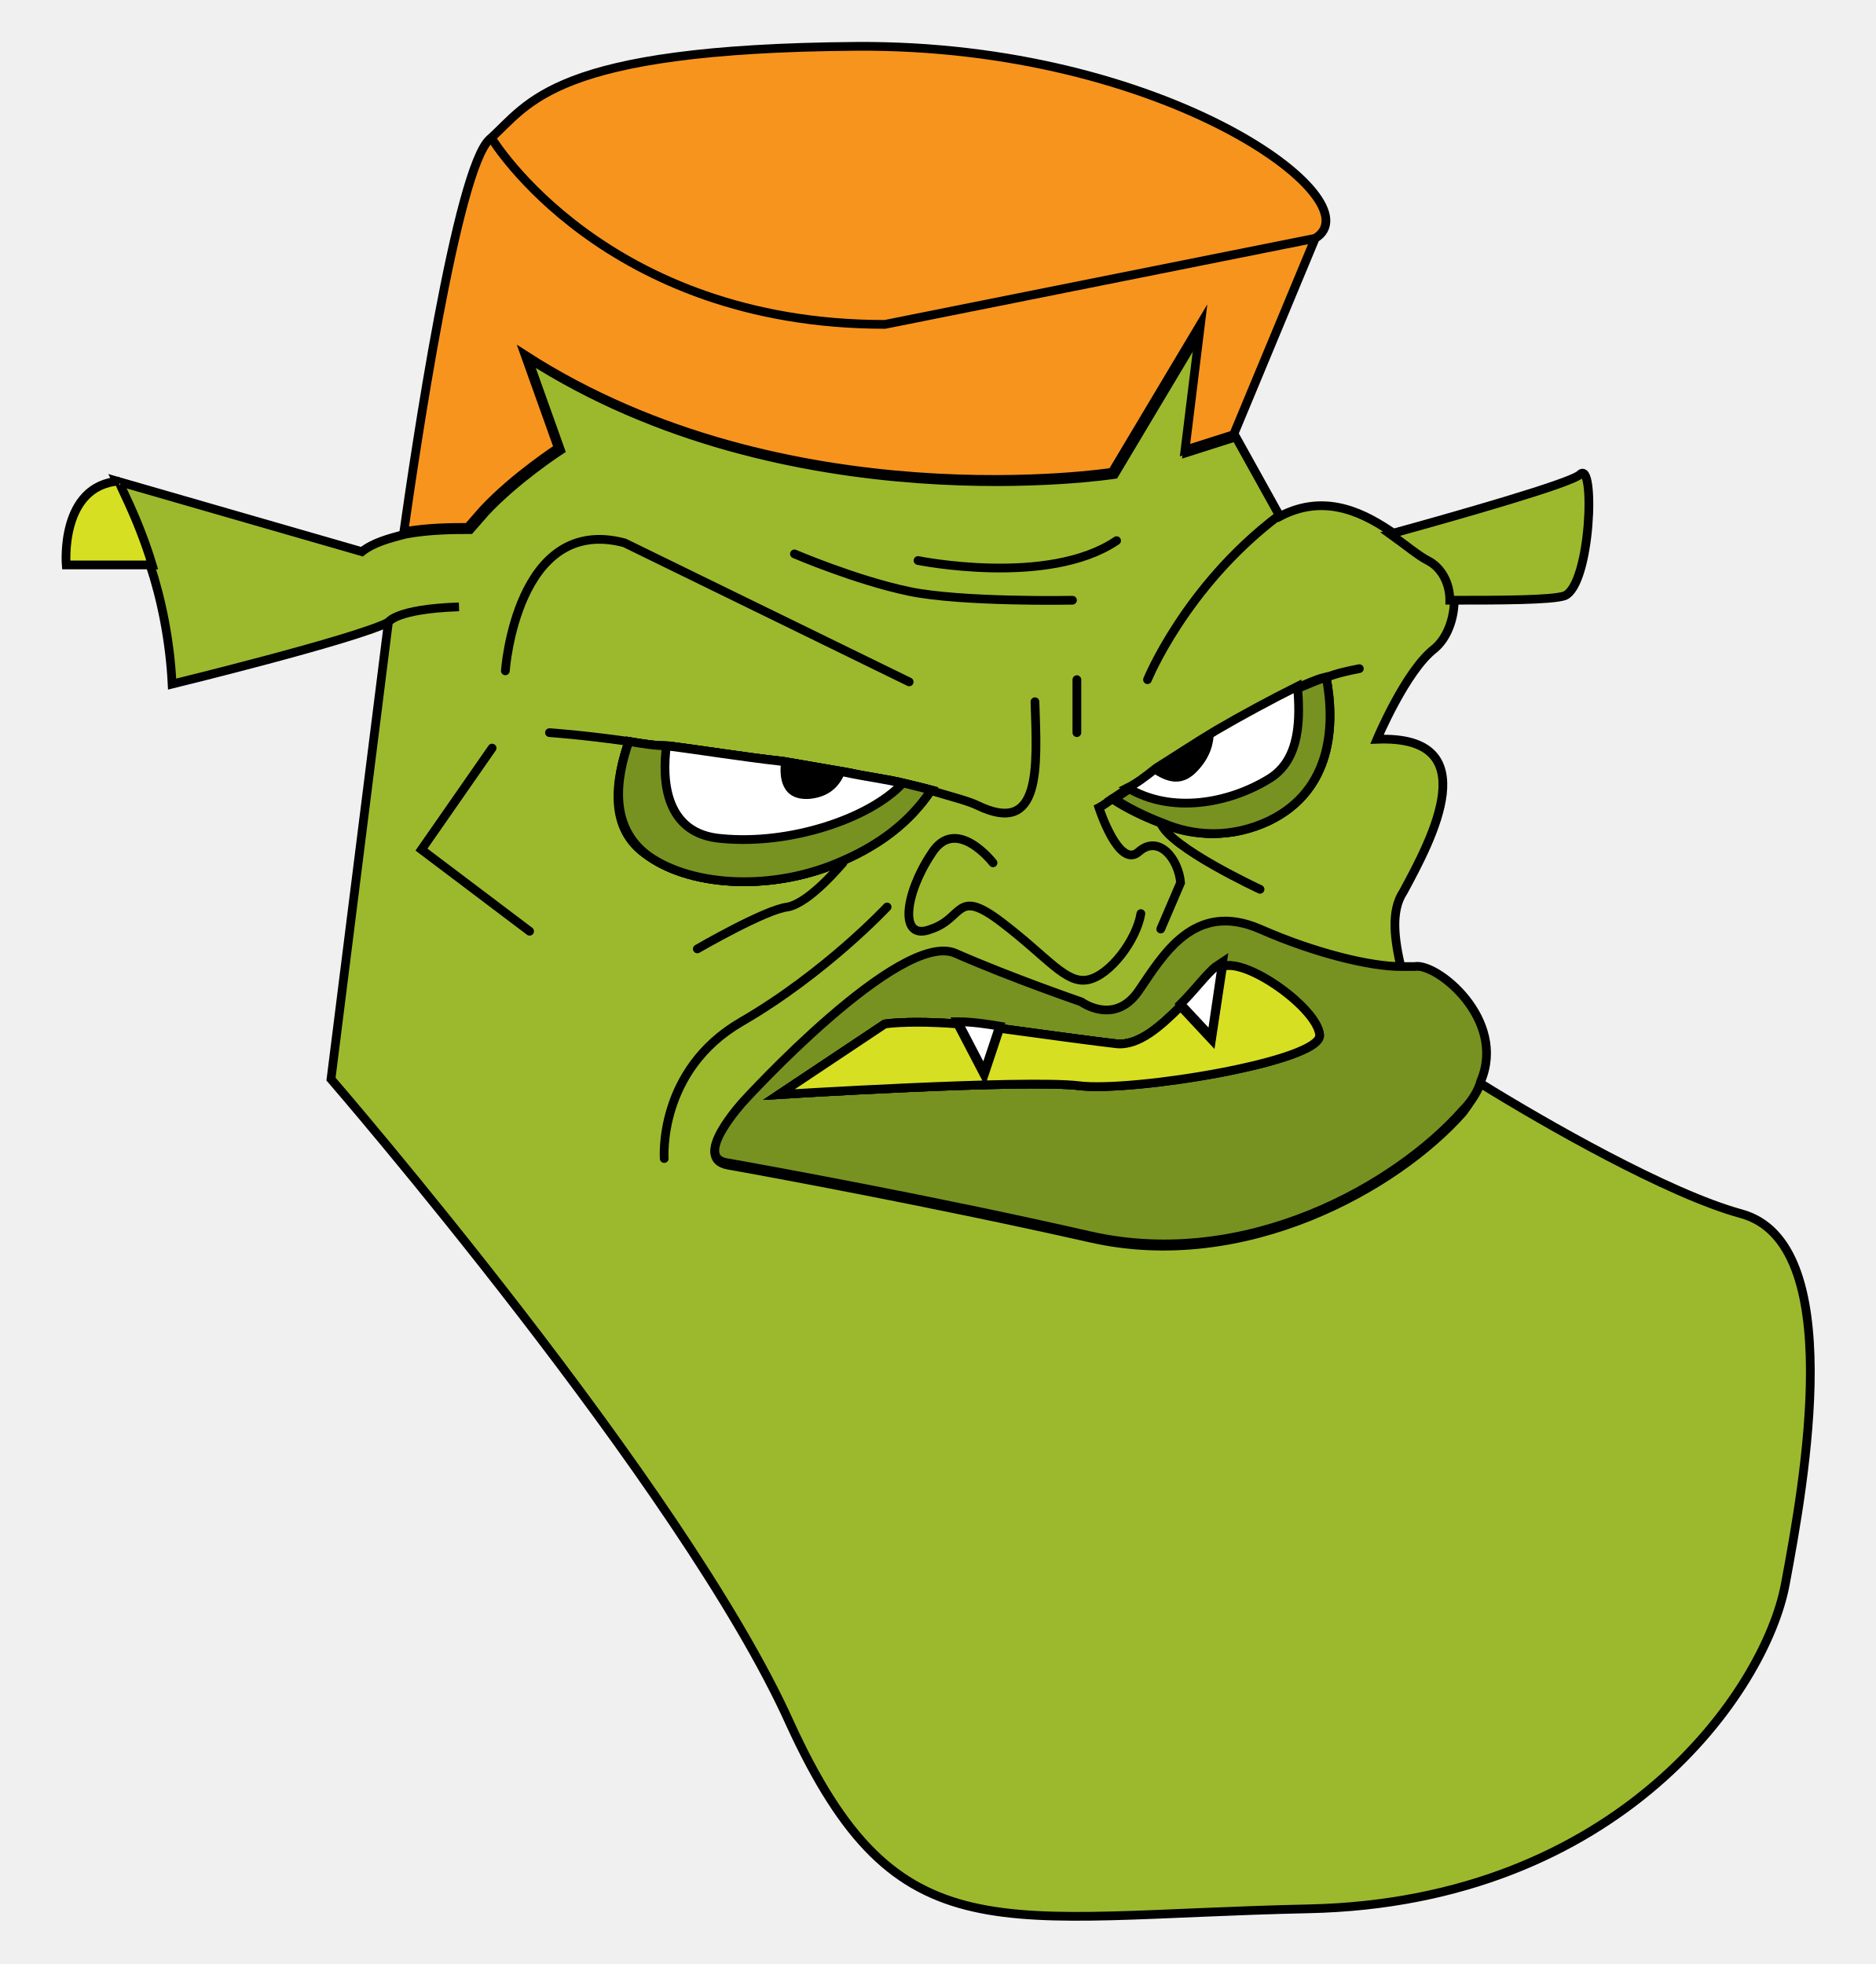
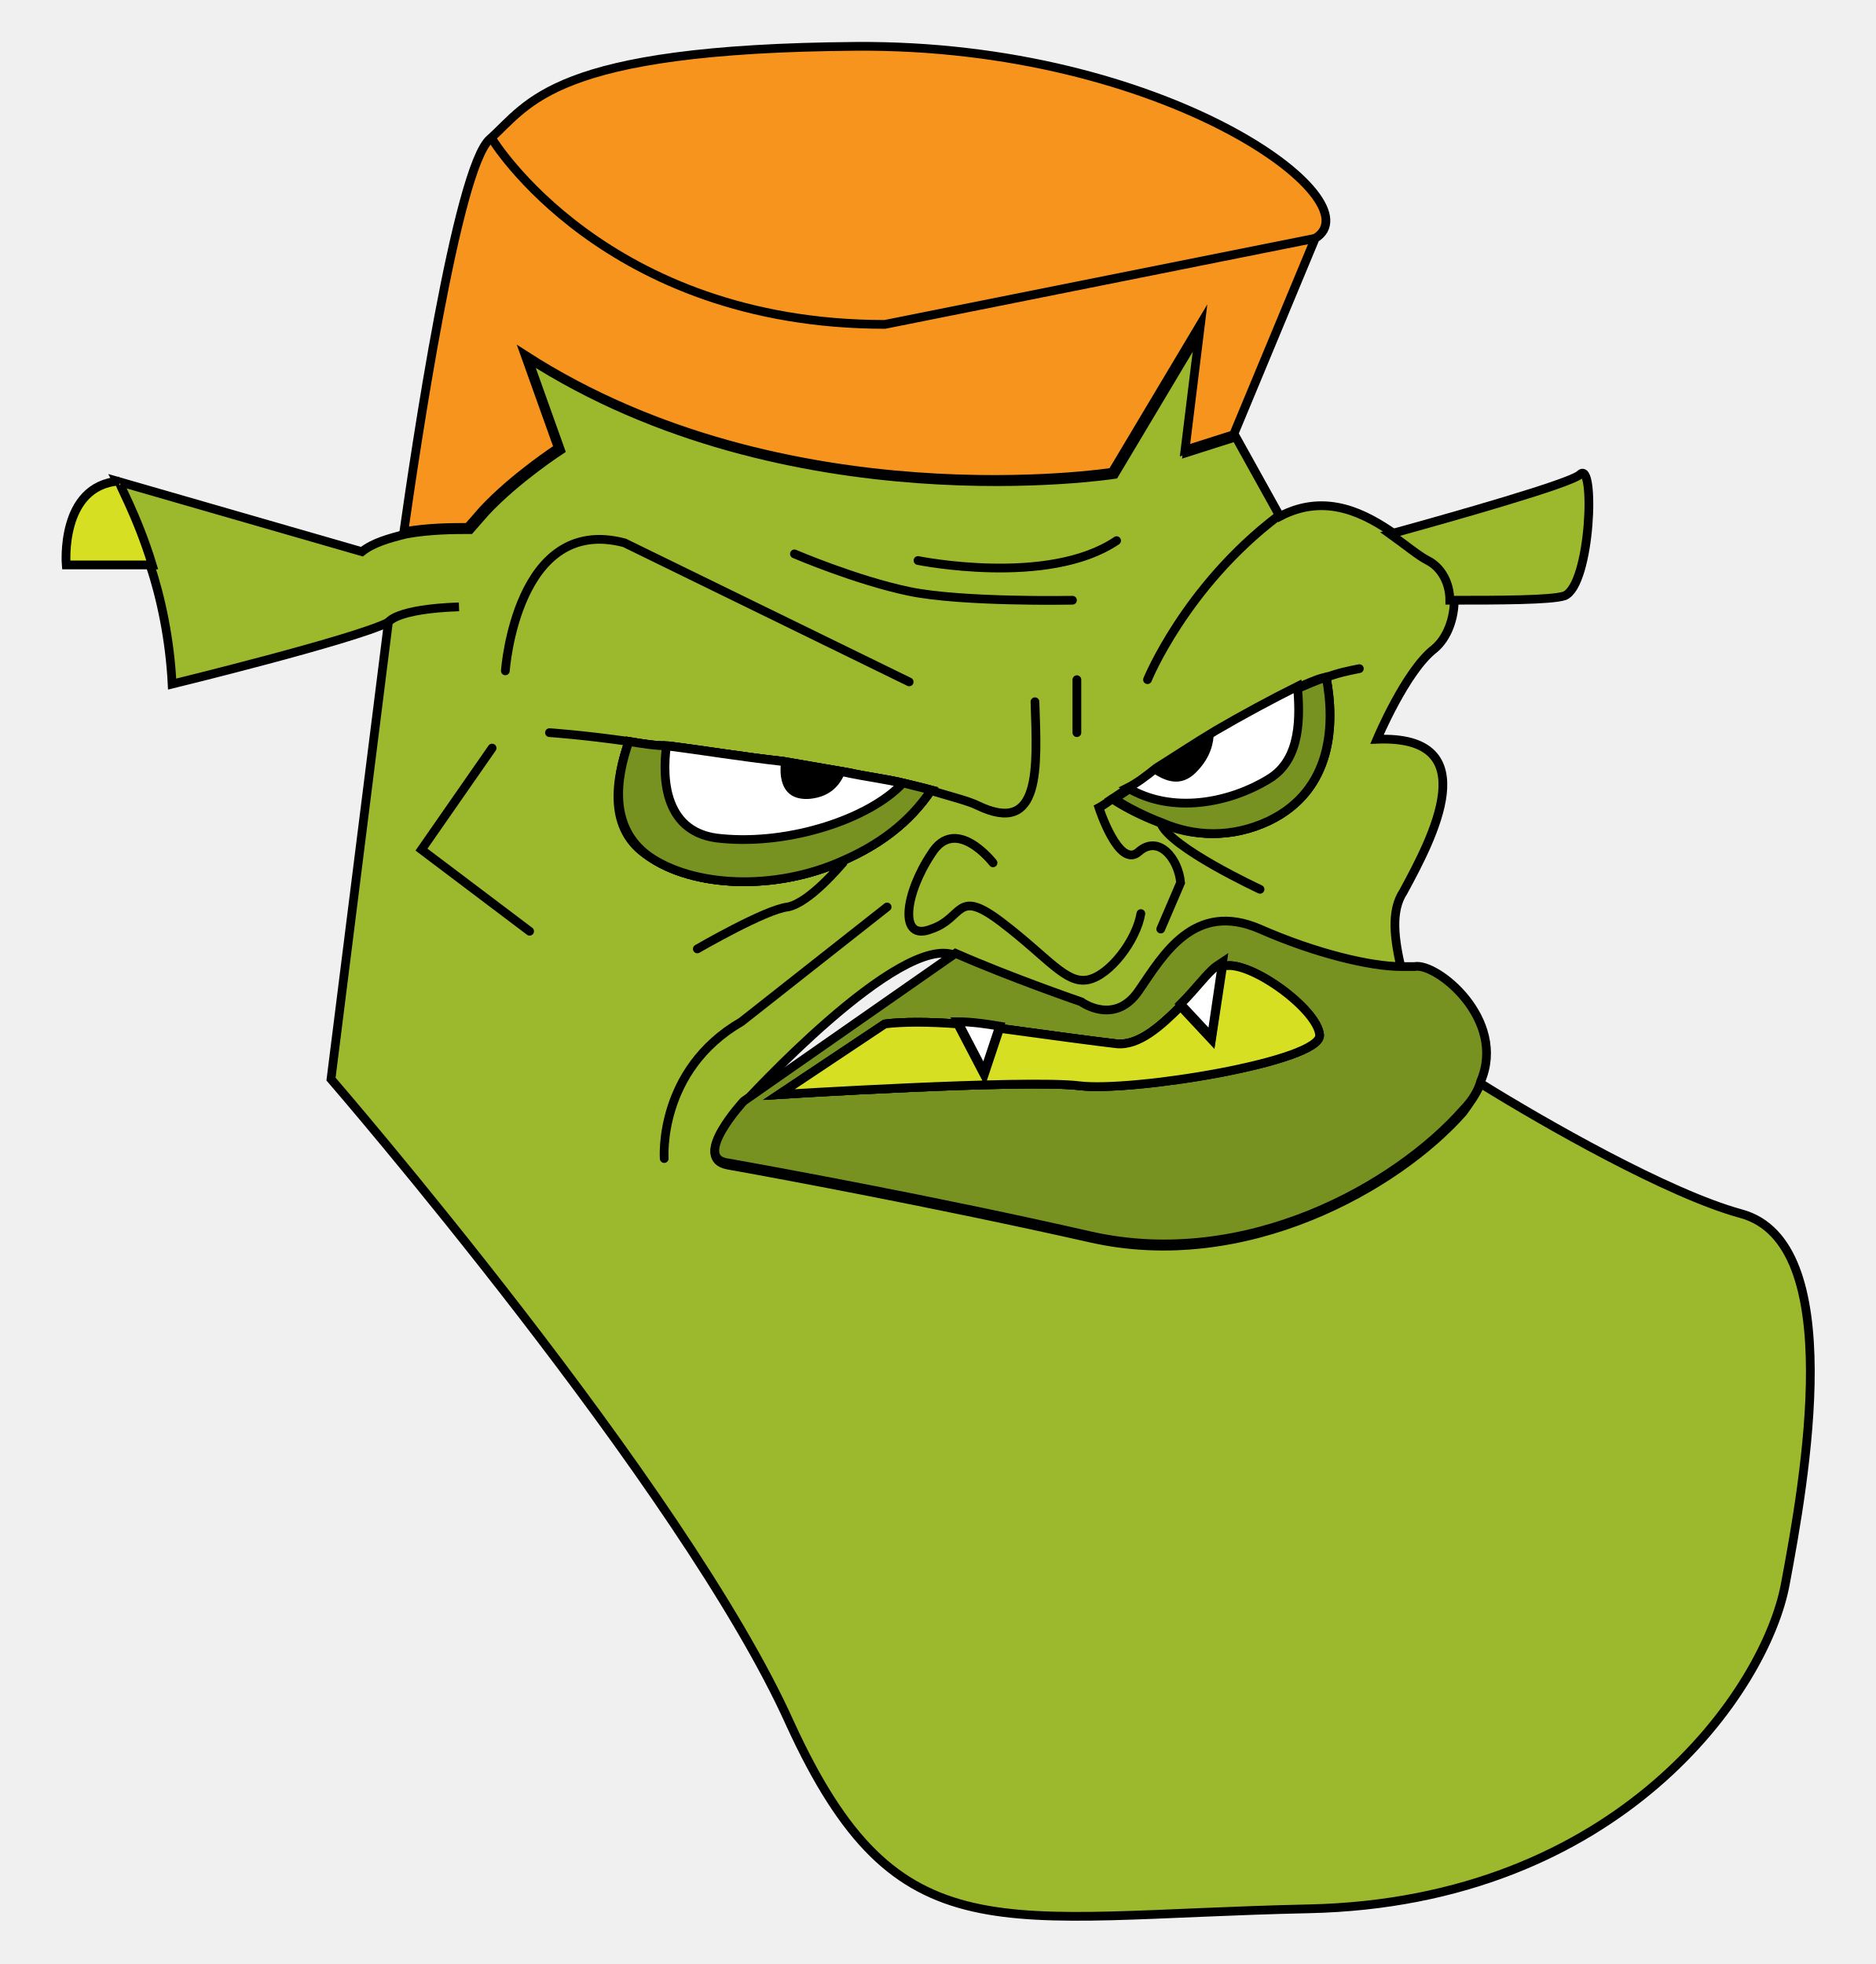
<svg xmlns="http://www.w3.org/2000/svg" viewBox="0 0 85 89" enable-background="new 0 0 85 89">
  <style type="text/css">.st0{fill:none;stroke:#000000;stroke-width:0.396;stroke-miterlimit:10;} .st1{fill:#9CB92D;stroke:#000000;stroke-width:0.396;stroke-miterlimit:10;} .st2{fill:#F7941E;stroke:#000000;stroke-width:0.396;stroke-miterlimit:10;} .st3{fill:#779221;stroke:#000000;stroke-width:0.396;stroke-miterlimit:10;} .st4{fill:#D7DF23;stroke:#000000;stroke-width:0.396;stroke-miterlimit:10;} .st5{fill:#FFFFFF;stroke:#000000;stroke-width:0.396;stroke-miterlimit:10;} .st6{fill:none;stroke:#000000;stroke-width:0.396;stroke-linecap:round;stroke-miterlimit:10;}</style>
  <path class="st0" d="M59.8 46.9c.1 1.2-8.5 2.6-10.9 2.3-2.4-.3-13.6.4-13.6.4l4.8-3.2c.8-.1 2-.1 3.3 0l1.2 2.3.7-2.1c2.2.3 4.4.6 5.3.7 1 .1 2-.8 2.9-1.7l1.4 1.5.5-3.3c1.1-.4 4.3 1.9 4.4 3.1z" />
  <path class="st1" d="M78.9 55c-3.3-.9-8.9-4.1-11.8-5.9-.2.4-.5.9-.8 1.3-3 3.4-9.9 7.3-16.9 5.7-7.1-1.6-14.7-3-16.4-3.3-1.7-.3.7-2.8.7-2.8s7.1-7.8 9.6-6.7c2.5 1.1 5.7 2.2 5.7 2.2s1.5 1.1 2.6-.5 2.6-4.1 5.5-2.8c2.5 1.1 5 1.7 6.4 1.7-.3-1.3-.5-2.6.1-3.5 1.3-2.4 3.8-7.1-1.2-6.9 0 0 1.3-3.1 2.6-4.1.6-.5.9-1.4.9-2.2 0-.8-.4-1.5-1-1.8-.4-.2-1-.7-1.7-1.2-1.3-.9-3.1-1.9-5.2-.8l-2-3.6-2.2.7.7-5.7-4 6.7s-14.8 2.3-26.6-5.3l1.5 4.2s-2 1.3-3.4 2.8l-.7.8c-.7 0-1.8 0-2.9.2-.8.2-1.5.4-2 .8l-11.1-3.2s.8 1.5 1.5 3.8c.5 1.5.9 3.4 1 5.4 0 0 8.2-2 9.8-2.8l-2.6 20.7s16 18.5 20.8 29.2c4.9 10.7 9.4 8.7 23.5 8.4 14.1-.3 20.7-9.9 21.6-14.7.9-4.8 2.8-15.5-2-16.8zm-27.9-19.2c.4-.2.8-.5 1.3-.9.8-.5 1.7-1.1 2.7-1.7 1.2-.7 2.5-1.4 3.7-2 .5-.2.9-.4 1.3-.5.4 2.1.4 5.1-2.6 6.5-1.7.8-3.4.7-4.8.1-.8-.3-1.6-.7-2.2-1.1l.6-.4zm-22.5-2.2c.6.1 1.2.2 1.8.2 1.6.2 3.4.5 5.2.7l2.9.5c.9.2 1.8.3 2.6.5.4.1.9.2 1.2.3-1 1.5-2.4 2.5-4 3.2-3.1 1.4-6.8 1.2-8.8-.2-1.9-1.2-1.5-3.5-.9-5.2z" />
-   <path class="st0" d="M42.2 35.8c-1 1.5-2.4 2.5-4 3.2-3.1 1.4-6.8 1.2-8.8-.2-1.8-1.3-1.5-3.5-.9-5.2.6.1 1.2.2 1.8.2 1.6.2 3.4.5 5.2.7l2.9.5c.9.2 1.8.3 2.6.5l1.2.3zM57.5 37.2c-1.7.8-3.4.7-4.8.1-.8-.3-1.6-.7-2.2-1.1l.6-.4c.4-.2.8-.5 1.3-.9.8-.5 1.7-1.1 2.7-1.7 1.2-.7 2.5-1.4 3.7-2 .5-.2.9-.4 1.3-.5.4 2.1.3 5.1-2.6 6.5z" />
+   <path class="st0" d="M42.2 35.8c-1 1.5-2.4 2.5-4 3.2-3.1 1.4-6.8 1.2-8.8-.2-1.8-1.3-1.5-3.5-.9-5.2.6.1 1.2.2 1.8.2 1.6.2 3.4.5 5.2.7l2.9.5c.9.2 1.8.3 2.6.5l1.2.3zm15.3 1.4c-1.7.8-3.4.7-4.8.1-.8-.3-1.6-.7-2.2-1.1l.6-.4c.4-.2.8-.5 1.3-.9.8-.5 1.7-1.1 2.7-1.7 1.2-.7 2.5-1.4 3.7-2 .5-.2.9-.4 1.3-.5.4 2.1.3 5.1-2.6 6.5z" />
  <path class="st2" d="M59.6 10.8l-3.7 8.9-2.2.7.7-5.7-4 6.7s-14.8 2.3-26.6-5.3l1.5 4.2s-2 1.3-3.4 2.8l-.7.8c-.7 0-1.8 0-2.9.2.5-3.5 2.4-16.5 3.9-17.8 1.8-1.6 2.8-4.1 16.6-4.2 14-.1 23.6 7 20.8 8.7z" />
  <path class="st1" d="M70.9 27c-.6.2-3 .2-5.2.2 0-.8-.4-1.5-1-1.8-.4-.2-1-.7-1.7-1.2 2.9-.8 8.2-2.3 8.6-2.7.7-.7.5 5-.7 5.5z" />
-   <path class="st3" d="M64.1 43.8h-.6c-1.4 0-3.9-.6-6.4-1.7-3-1.3-4.4 1.2-5.5 2.8-1.1 1.6-2.6.5-2.6.5s-3.2-1.1-5.7-2.2-9.6 6.7-9.6 6.7-2.4 2.6-.7 2.8c1.7.3 9.4 1.7 16.4 3.3 7.1 1.6 13.9-2.3 16.9-5.7.4-.4.7-.9.8-1.3 1.2-2.8-2-5.4-3-5.2zm-15.2 5.4c-2.4-.3-13.6.4-13.6.4l4.8-3.2c.8-.1 2-.1 3.3 0 .6 0 1.3.1 1.9.2 2.2.3 4.4.6 5.3.7 1 .1 2-.8 2.9-1.7.7-.7 1.2-1.4 1.6-1.7.1-.1.1-.1.2-.1 1.2-.3 4.4 2.1 4.4 3.2.2 1-8.4 2.5-10.8 2.2z" />
+   <path class="st3" d="M64.1 43.8h-.6c-1.4 0-3.9-.6-6.4-1.7-3-1.3-4.4 1.2-5.5 2.8-1.1 1.6-2.6.5-2.6.5s-3.2-1.1-5.7-2.2l-9.6 6.7s-2.4 2.6-.7 2.8c1.7.3 9.4 1.7 16.4 3.3 7.1 1.6 13.9-2.3 16.9-5.7.4-.4.7-.9.8-1.3 1.2-2.8-2-5.4-3-5.2zm-15.2 5.4c-2.4-.3-13.6.4-13.6.4l4.8-3.2c.8-.1 2-.1 3.3 0 .6 0 1.3.1 1.9.2 2.2.3 4.4.6 5.3.7 1 .1 2-.8 2.9-1.7.7-.7 1.2-1.4 1.6-1.7.1-.1.1-.1.2-.1 1.2-.3 4.4 2.1 4.4 3.2.2 1-8.4 2.5-10.8 2.2z" />
  <path class="st0" d="M59.8 46.9c.1 1.2-8.5 2.6-10.9 2.3-2.4-.3-13.6.4-13.6.4l4.8-3.2c.8-.1 2-.1 3.3 0l1.2 2.3.7-2.1c2.2.3 4.4.6 5.3.7 1 .1 2-.8 2.9-1.7l1.4 1.5.5-3.3c1.1-.4 4.3 1.9 4.4 3.1z" />
  <path class="st4" d="M59.8 46.9c.1 1.2-8.5 2.6-10.9 2.3-2.4-.3-13.6.4-13.6.4l4.8-3.2c.8-.1 2-.1 3.3 0l1.2 2.3.7-2.1c2.2.3 4.4.6 5.3.7 1 .1 2-.8 2.9-1.7l1.4 1.5.5-3.3c1.1-.4 4.3 1.9 4.4 3.1z" />
-   <path class="st5" d="M45.3 46.5l-.7 2.1-1.2-2.3c.6 0 1.3.1 1.9.2zM55.4 43.6l-.5 3.4-1.4-1.5c.7-.7 1.2-1.4 1.6-1.7l.3-.2z" />
+   <path class="st5" d="M45.3 46.5l-.7 2.1-1.2-2.3c.6 0 1.3.1 1.9.2zm10.1-2.9l-.5 3.4-1.4-1.5c.7-.7 1.2-1.4 1.6-1.7l.3-.2z" />
  <path class="st4" d="M6.9 25.6h-3.9s-.3-3.6 2.4-3.8c-.1 0 .8 1.5 1.5 3.8z" />
  <path class="st0" d="M22.3 6.3s5.1 8.4 17.8 8.4l19.5-3.9" />
-   <path class="st6" d="M22.3 33.9l-3.2 4.6 4.9 3.7M22.9 30.4s.5-7.1 5.4-5.8l12.9 6.3M52 30.8s1.7-4.2 5.9-7.4M41.6 25.4s5.9 1.2 9-.9M36 25.1s2.8 1.2 5.2 1.7c2.4.5 7.4.4 7.4.4M30.1 52.5s-.3-4 3.5-6.2 6.6-5.2 6.6-5.2M45 39.1s-1.7-2.2-2.8-.4c-1.2 1.8-1.5 4 0 3.4 1.5-.5 1.1-1.9 3.2-.3 2.1 1.6 2.9 2.8 3.9 2.6 1-.2 2.2-1.8 2.4-3M61.6 30.3c-.5.1-1 .2-1.5.4M50.4 36.2c-.4.3-.6.4-.6.4s.9 2.8 1.8 2c.9-.8 1.8.3 1.9 1.4l-.9 2.1" />
+   <path class="st6" d="M22.3 33.9l-3.2 4.6 4.9 3.7m-1.1-11.8s.5-7.1 5.4-5.8l12.9 6.3m10.8-.1s1.7-4.2 5.9-7.4m-16.3 2s5.9 1.2 9-.9m-14.6.6s2.8 1.2 5.2 1.7c2.4.5 7.4.4 7.4.4m-18.5 25.3s-.3-4 3.5-6.2l6.6-5.2m4.8-2s-1.7-2.2-2.8-.4c-1.2 1.8-1.5 4 0 3.4 1.5-.5 1.1-1.9 3.2-.3 2.1 1.6 2.9 2.8 3.9 2.6 1-.2 2.2-1.8 2.4-3m9.9-11.1c-.5.1-1 .2-1.5.4m-9.7 5.5c-.4.3-.6.4-.6.4s.9 2.8 1.8 2c.9-.8 1.8.3 1.9 1.4l-.9 2.1" />
  <path class="st3" d="M57.5 37.2c-1.7.8-3.4.7-4.8.1-.8-.3-1.6-.7-2.2-1.1l.6-.4c.4-.2.8-.5 1.3-.9.8-.5 1.7-1.1 2.7-1.7 1.2-.7 2.5-1.4 3.7-2 .5-.2.9-.4 1.3-.5.4 2.1.3 5.1-2.6 6.5z" />
-   <path class="st6" d="M52.6 37.3c.4 1.1 4.5 3 4.5 3M46.9 31.8c.1 3 .3 6.1-2.6 4.7-.4-.2-1.2-.4-2.2-.7M28.5 33.6c-2.1-.3-3.6-.4-3.6-.4M48.8 30.8v2.4" />
+   <path class="st6" d="M52.6 37.3c.4 1.1 4.5 3 4.5 3m-10.2-8.5c.1 3 .3 6.1-2.6 4.7-.4-.2-1.2-.4-2.2-.7m-13.6-2.2c-2.1-.3-3.6-.4-3.6-.4m23.9-2.4v2.4" />
  <path class="st3" d="M42.2 35.8c-1 1.5-2.4 2.5-4 3.2-3.1 1.4-6.8 1.2-8.8-.2-1.8-1.3-1.5-3.5-.9-5.2.6.1 1.2.2 1.8.2 1.6.2 3.4.5 5.2.7l2.9.5c.9.2 1.8.3 2.6.5l1.2.3z" />
  <path class="st6" d="M31.6 43s3.1-1.8 4.1-1.9c1-.2 2.4-1.9 2.5-2" />
  <path class="st5" d="M57.5 35.3c-1.8 1.1-4.4 1.6-6.4.4.4-.2.8-.5 1.3-.9.8-.5 1.7-1.1 2.7-1.7 1.2-.7 2.5-1.4 3.7-2 .1 1.3.2 3.3-1.3 4.2z" />
  <path d="M55 33.2c0 .4-.1 1.1-.8 1.8-.7.7-1.4.4-2 0 .9-.6 1.8-1.2 2.8-1.8z" />
  <path class="st5" d="M40.9 35.5c-1.5 1.6-5.1 2.8-8.2 2.5-2.6-.2-2.7-2.7-2.5-4.2 1.6.2 3.4.5 5.2.7l2.9.5c.9.2 1.8.3 2.6.5z" />
  <path d="M38.3 35c-.2.5-.6 1.1-1.6 1.2-1.3.1-1.4-1-1.3-1.7 1 .2 2 .4 2.9.5z" />
  <path class="st0" d="M17.6 28.2s.3-.6 3.2-.7" />
</svg>
